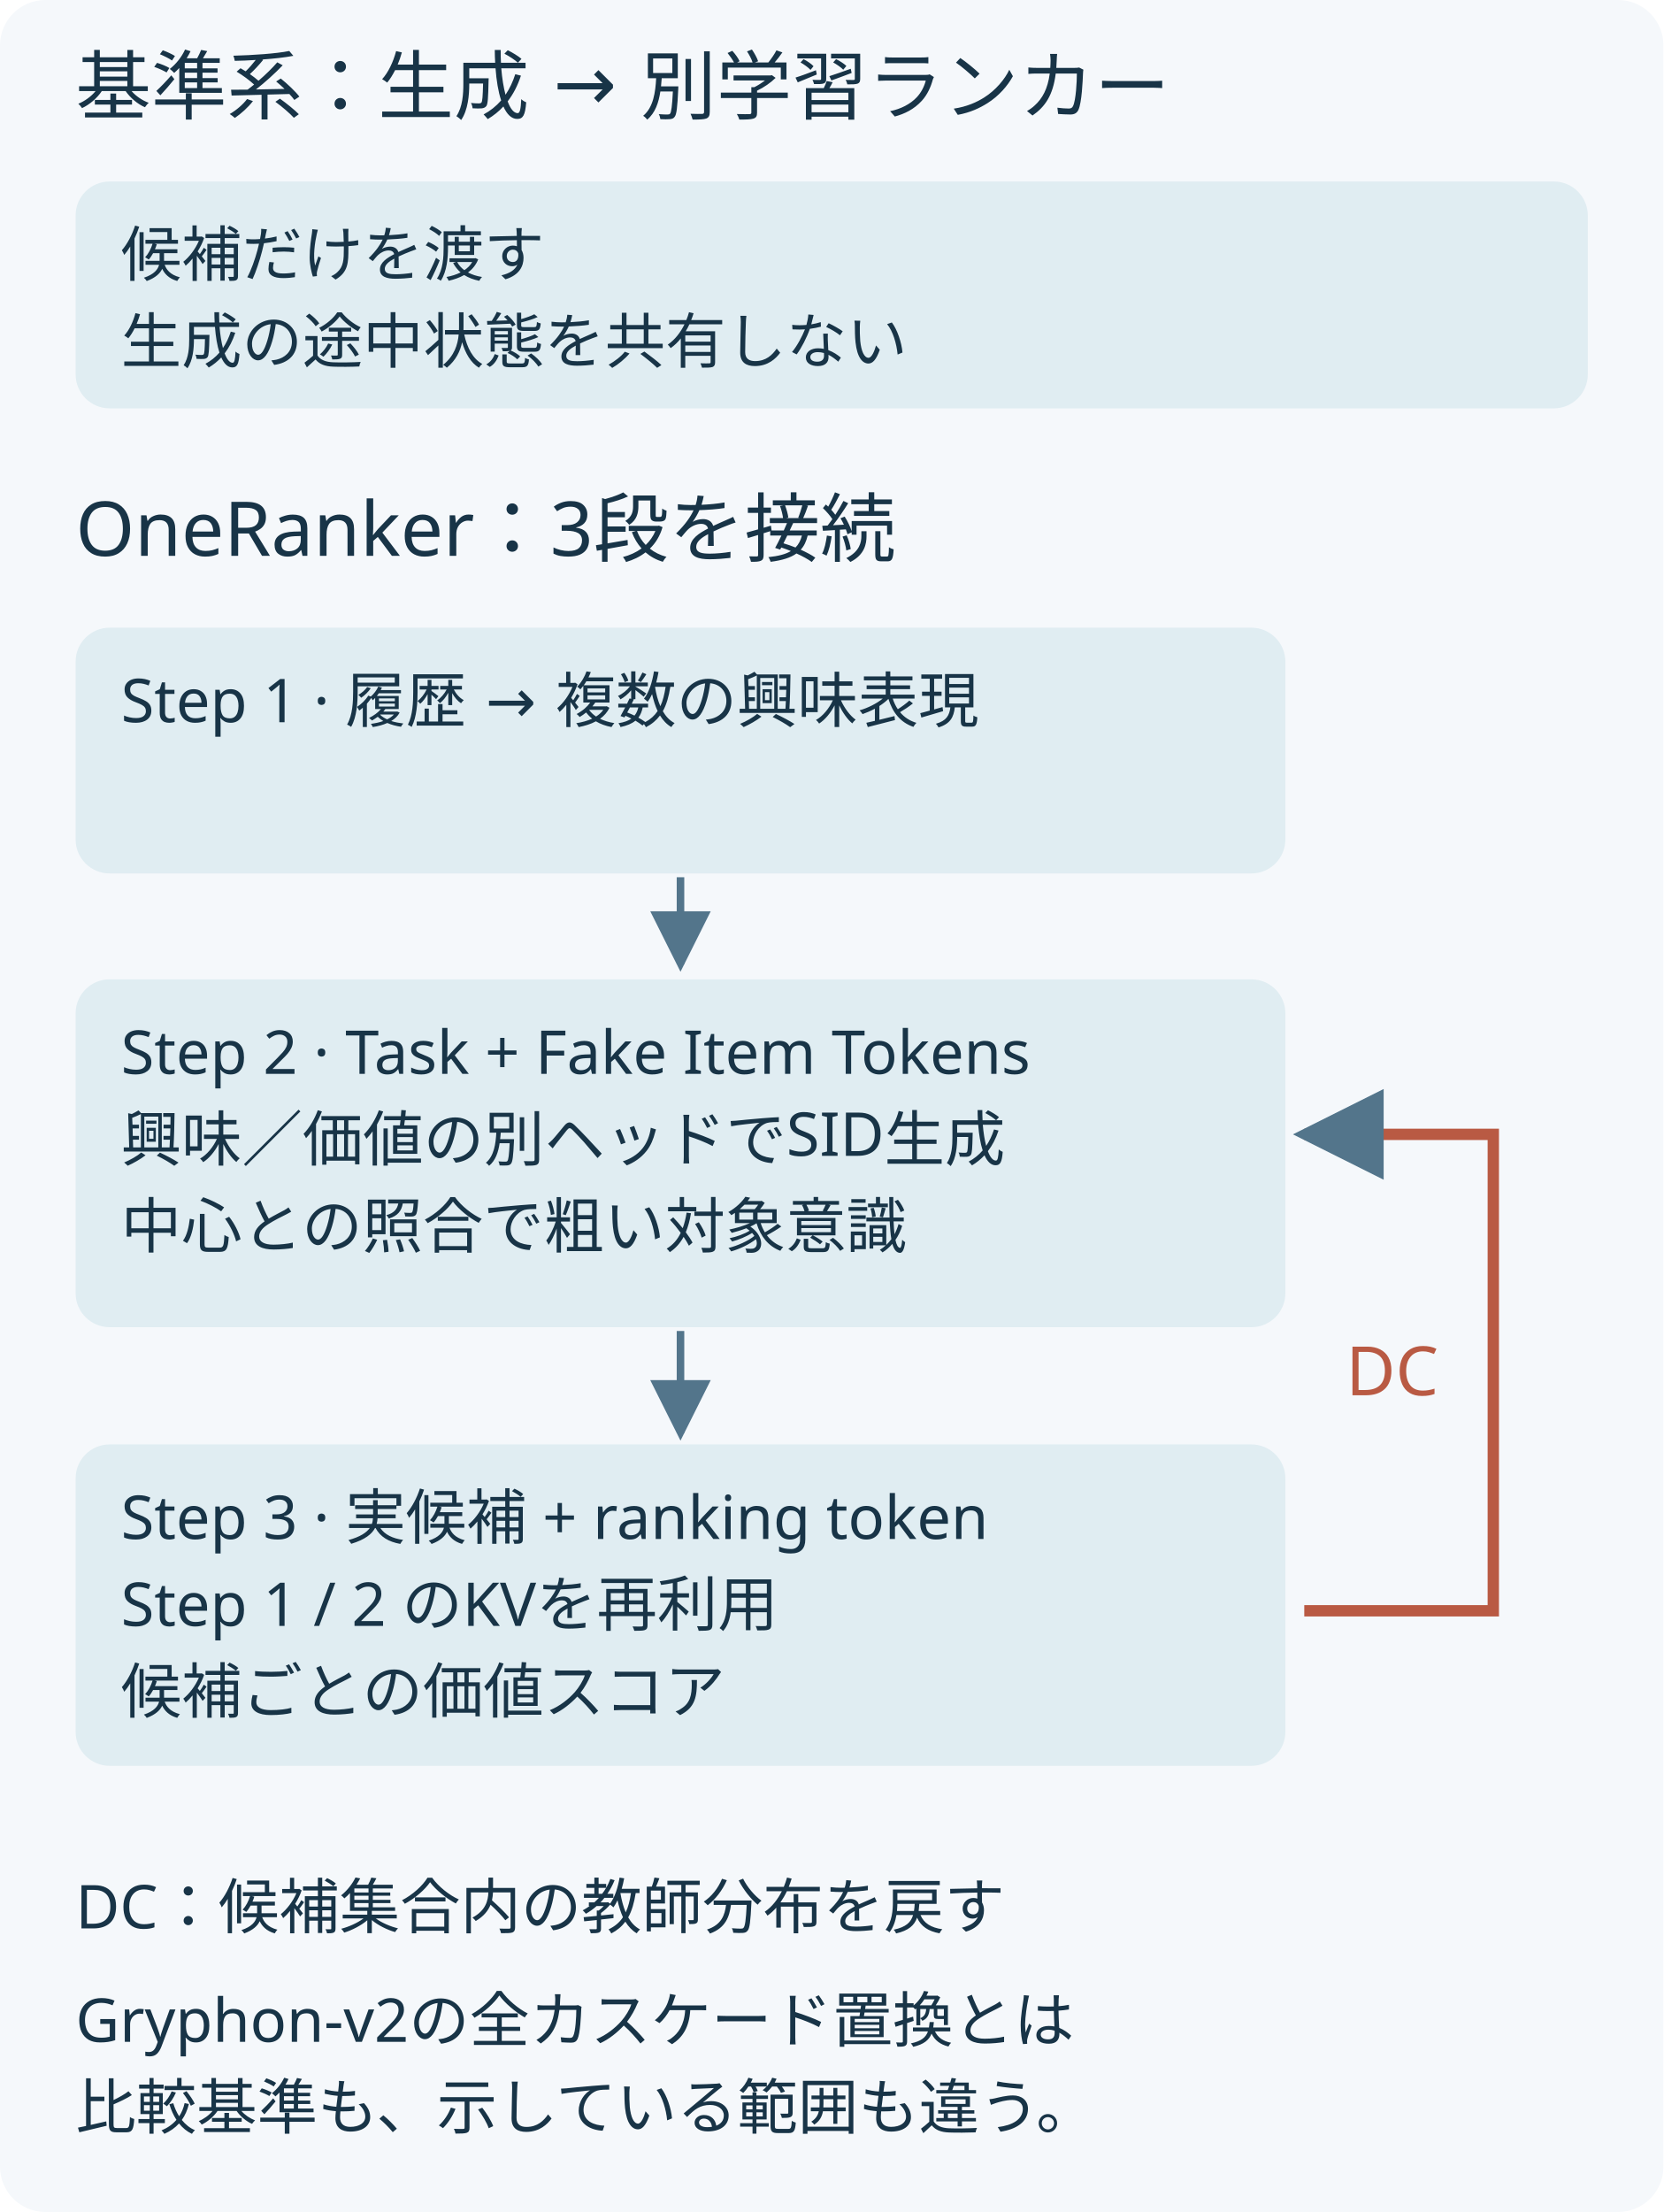
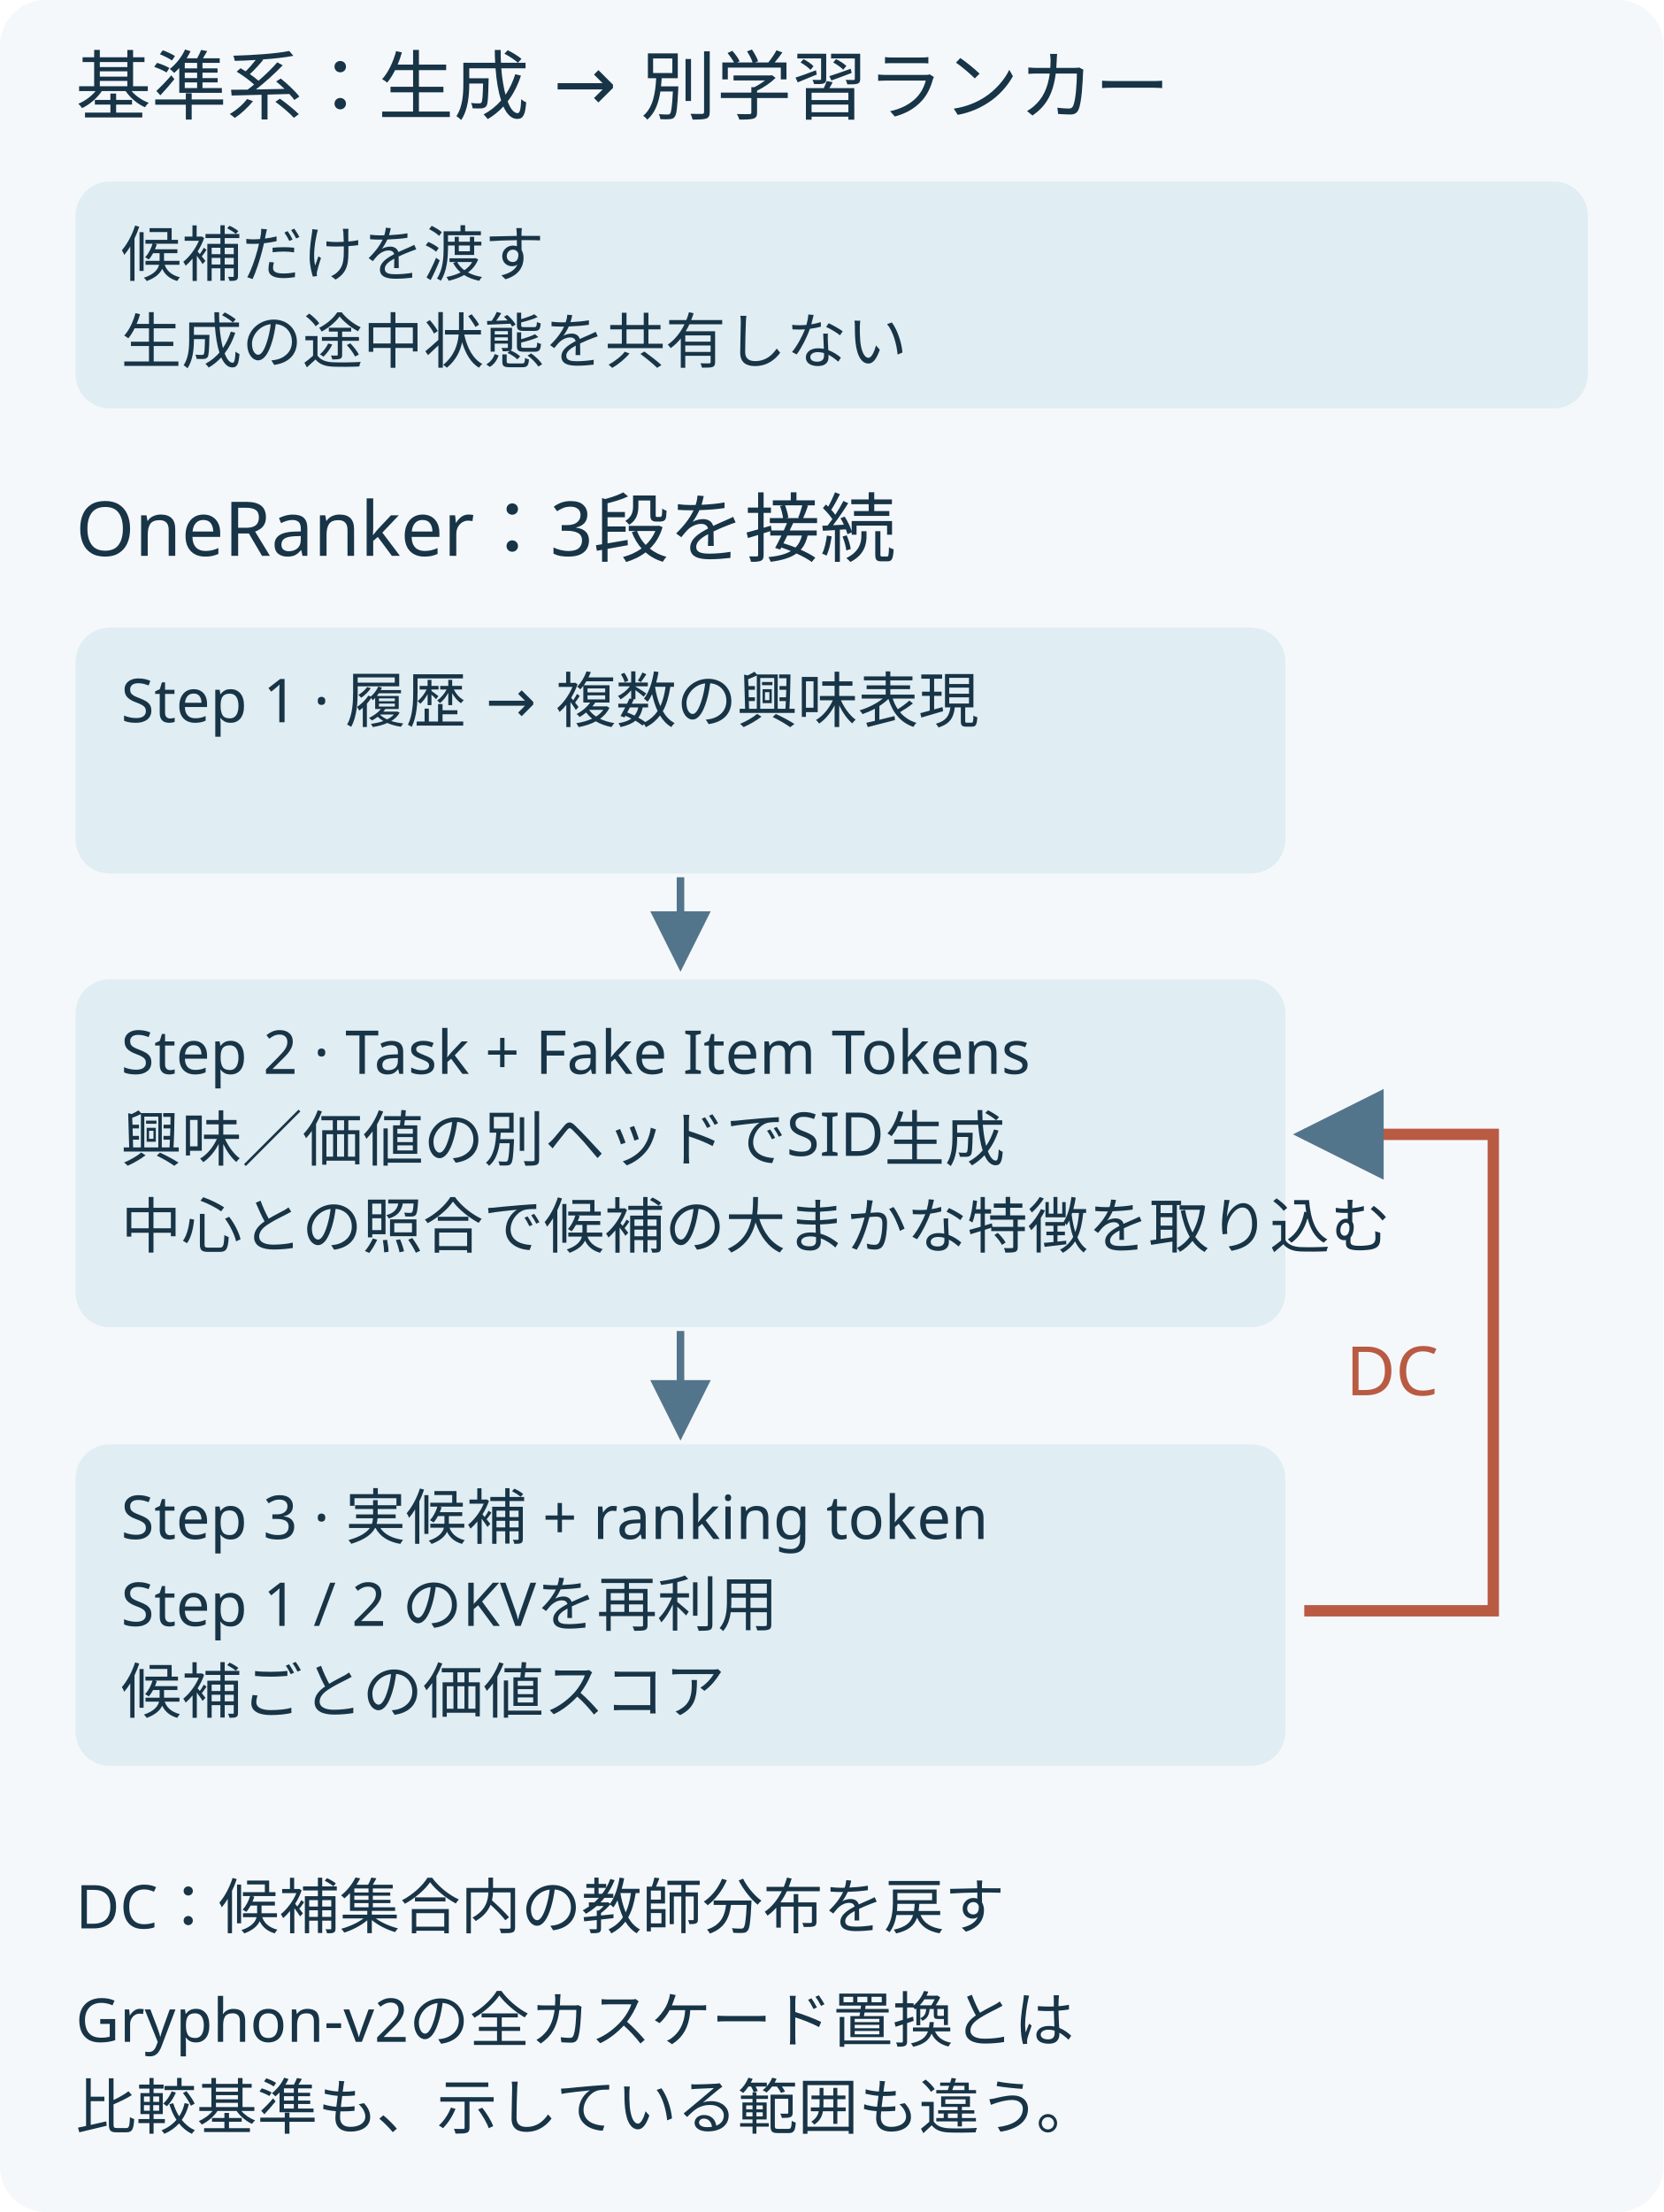
<svg xmlns="http://www.w3.org/2000/svg" viewBox="0 0 440 585" role="img" aria-labelledby="title">
  <defs>
    <marker id="arrow" markerWidth="8" markerHeight="8" refX="7" refY="4" orient="auto">
      <path d="M0 0L8 4L0 8" fill="#53758b" />
    </marker>
  </defs>
  <rect width="440" height="585" rx="12" fill="#f5f8fb" />
  <g font-family="sans-serif" fill="#183447">
    <text x="20" y="30" font-size="20" fill="#183447">基準系：生成 → 別学習ランカー</text>
    <rect x="20" y="48" width="400" height="60" rx="9" fill="#e0edf2" />
    <text x="32" y="73" font-size="16" fill="#183447">候補だけを渡す</text>
    <text x="32" y="96" font-size="16" fill="#183447">生成の途中状態を共有しない</text>
    <text x="20" y="147" font-size="20" fill="#183447">OneRanker：3段を接続</text>
    <rect x="20" y="166" width="320" height="65" rx="9" fill="#e0edf2" />
    <text x="32" y="191" font-size="16" fill="#183447">Step 1 · 履歴 → 複数の興味表現</text>
    <path d="M180 232L180 255" stroke="#53758b" stroke-width="2" fill="none" marker-end="url(#arrow)" />
    <rect x="20" y="259" width="320" height="92" rx="9" fill="#e0edf2" />
    <text x="32" y="284" font-size="16" fill="#183447">Step 2 · Task + Fake Item Tokens</text>
    <text x="32" y="307" font-size="16" fill="#183447">興味／価値の別ヘッドでSID生成</text>
-     <text x="32" y="330" font-size="16" fill="#183447">中心との照合で粗い対象意識</text>
+     <text x="32" y="330" font-size="16" fill="#183447">中心との照合で候補の大まかな特徴を取り込む</text>
    <path d="M180 352L180 379" stroke="#53758b" stroke-width="2" fill="none" marker-end="url(#arrow)" />
    <rect x="20" y="382" width="320" height="85" rx="9" fill="#e0edf2" />
    <text x="32" y="407" font-size="16" fill="#183447">Step 3 · 実候補 + ranking token</text>
    <text x="32" y="430" font-size="16" fill="#183447">Step 1 / 2 のKVを再利用</text>
    <text x="32" y="453" font-size="16" fill="#183447">候補ごとの価値スコア</text>
    <path d="M345 426L395 426L395 300L345 300" fill="none" stroke="#b95a43" stroke-width="3" marker-end="url(#arrow)" />
    <text x="356" y="369" font-size="18" fill="#b95a43">DC</text>
    <text x="20" y="510" font-size="16" fill="#183447">DC：候補集合内の教師分布を戻す</text>
    <text x="20" y="540" font-size="16" fill="#183447">Gryphon-v2の全カスケード置換とは</text>
    <text x="20" y="563" font-size="16" fill="#183447">比較基準も、示している範囲も違う。</text>
  </g>
</svg>
